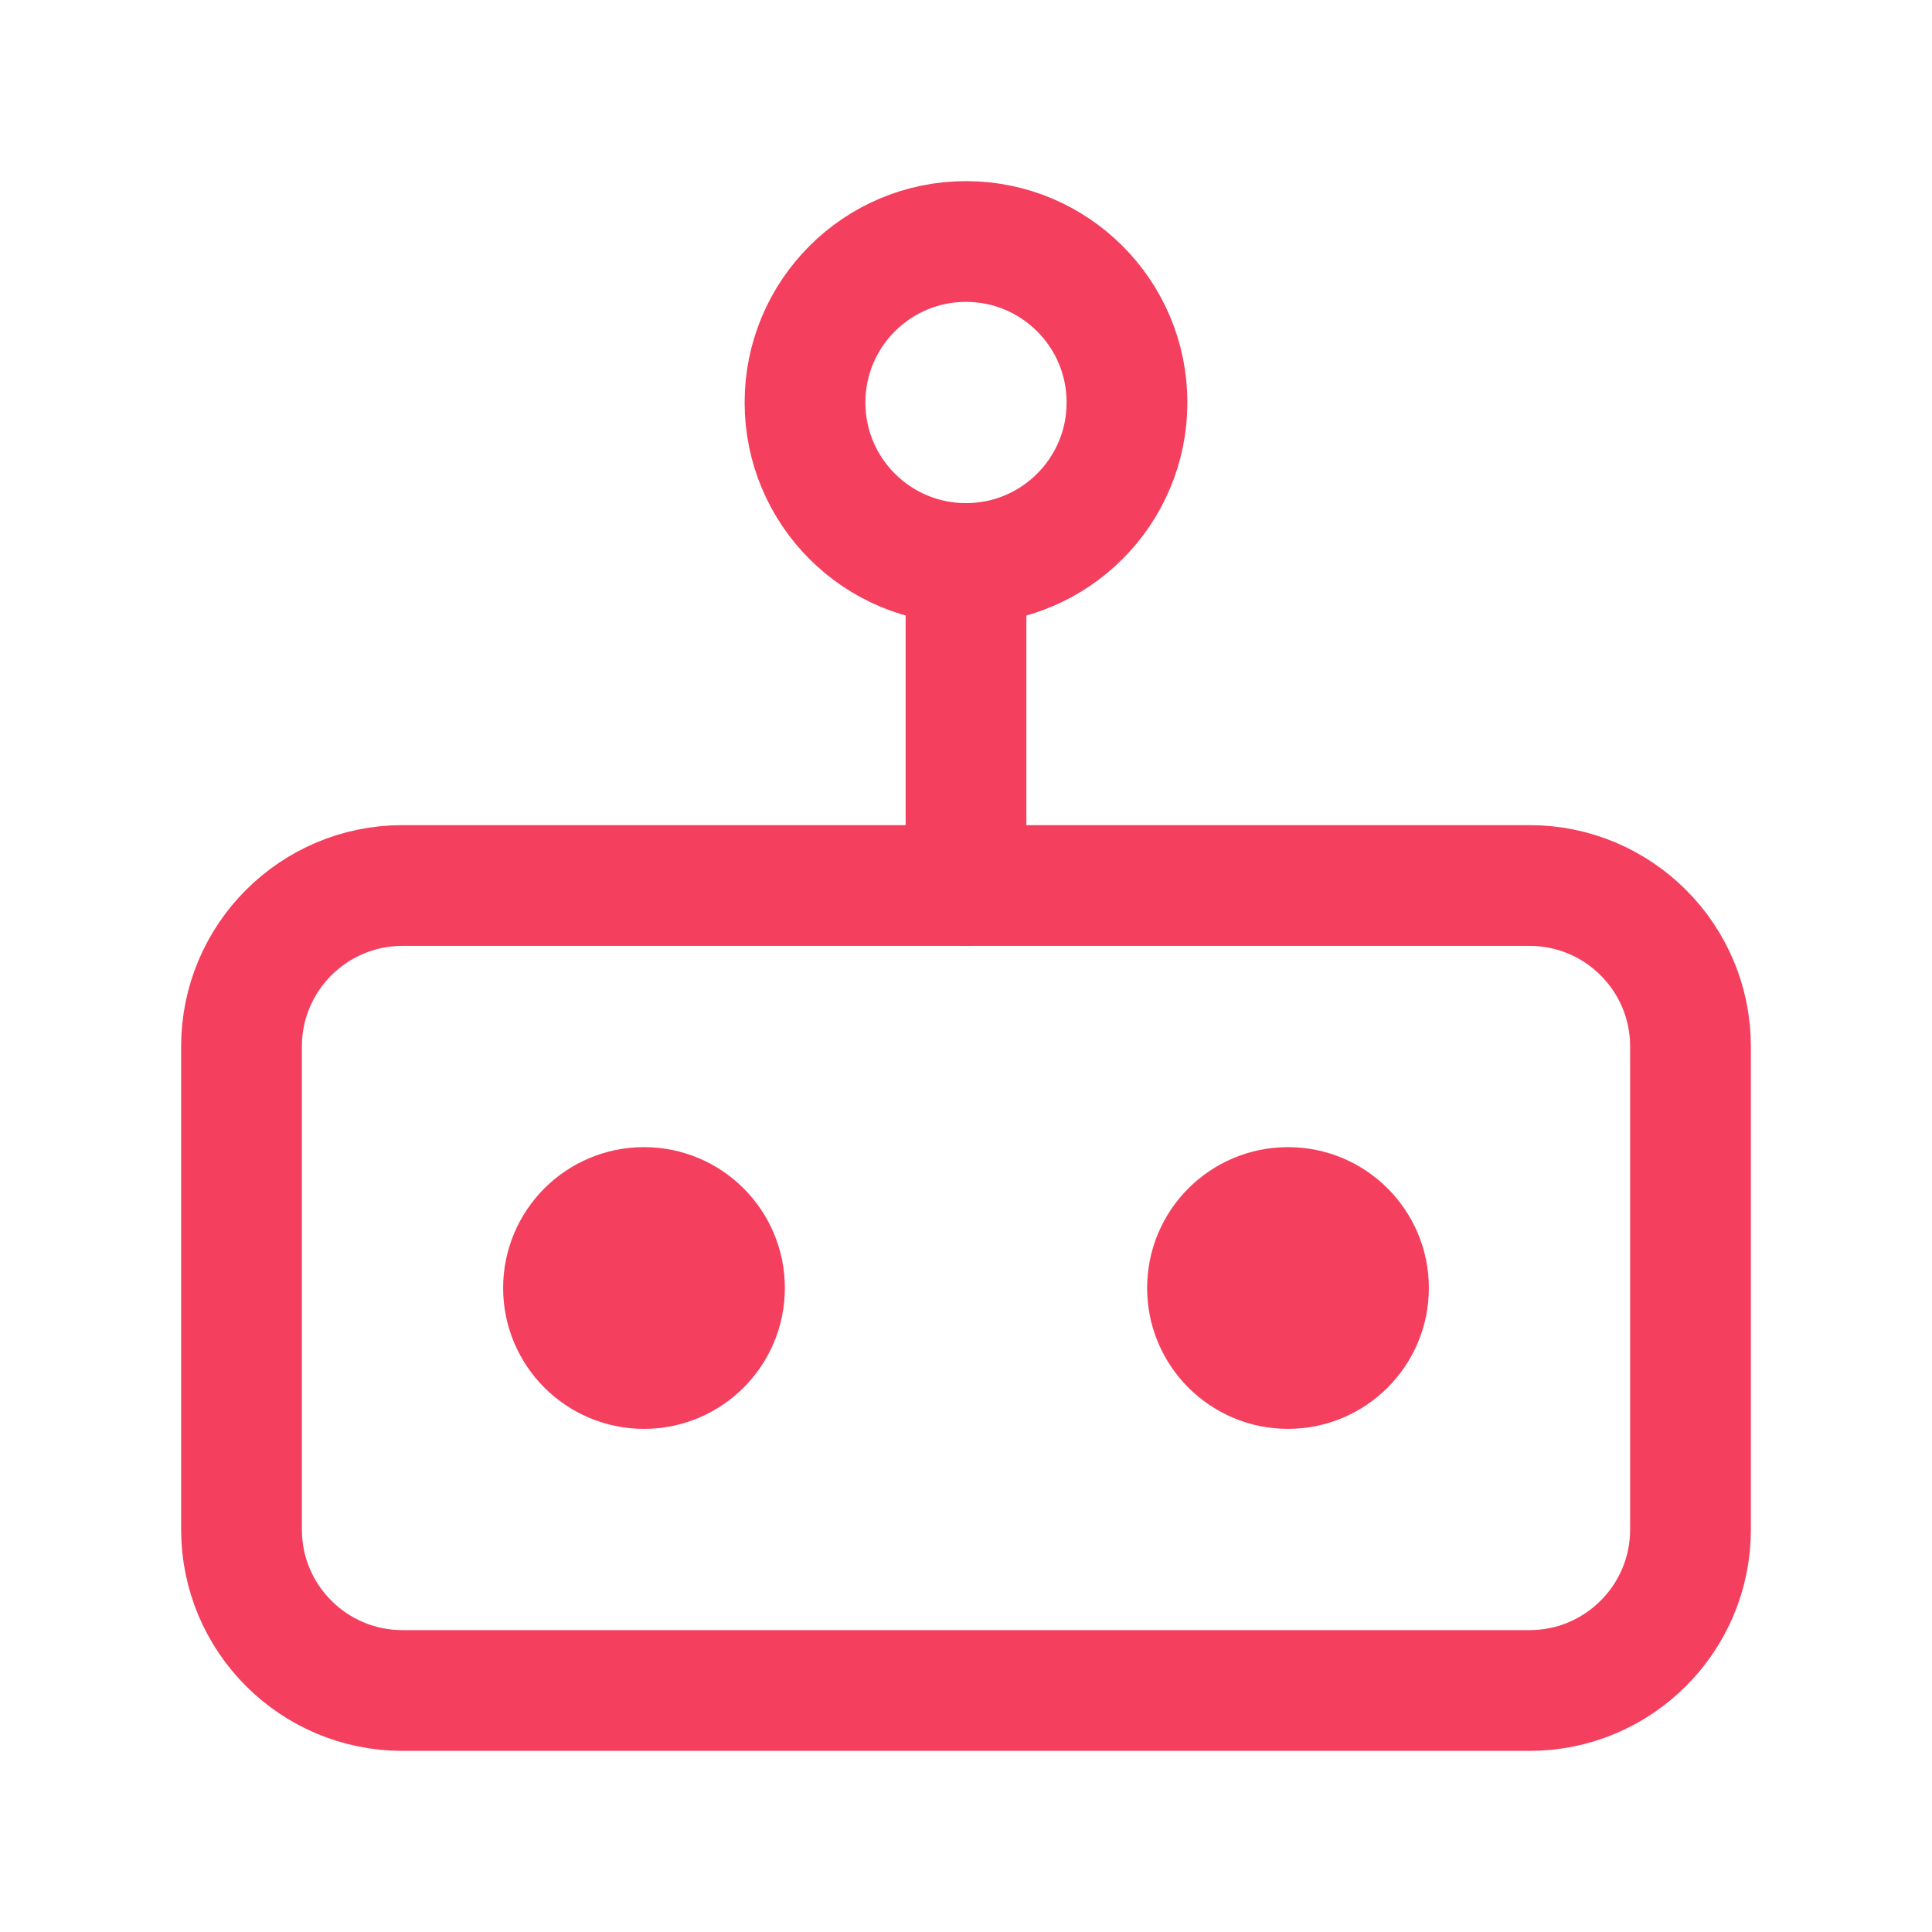
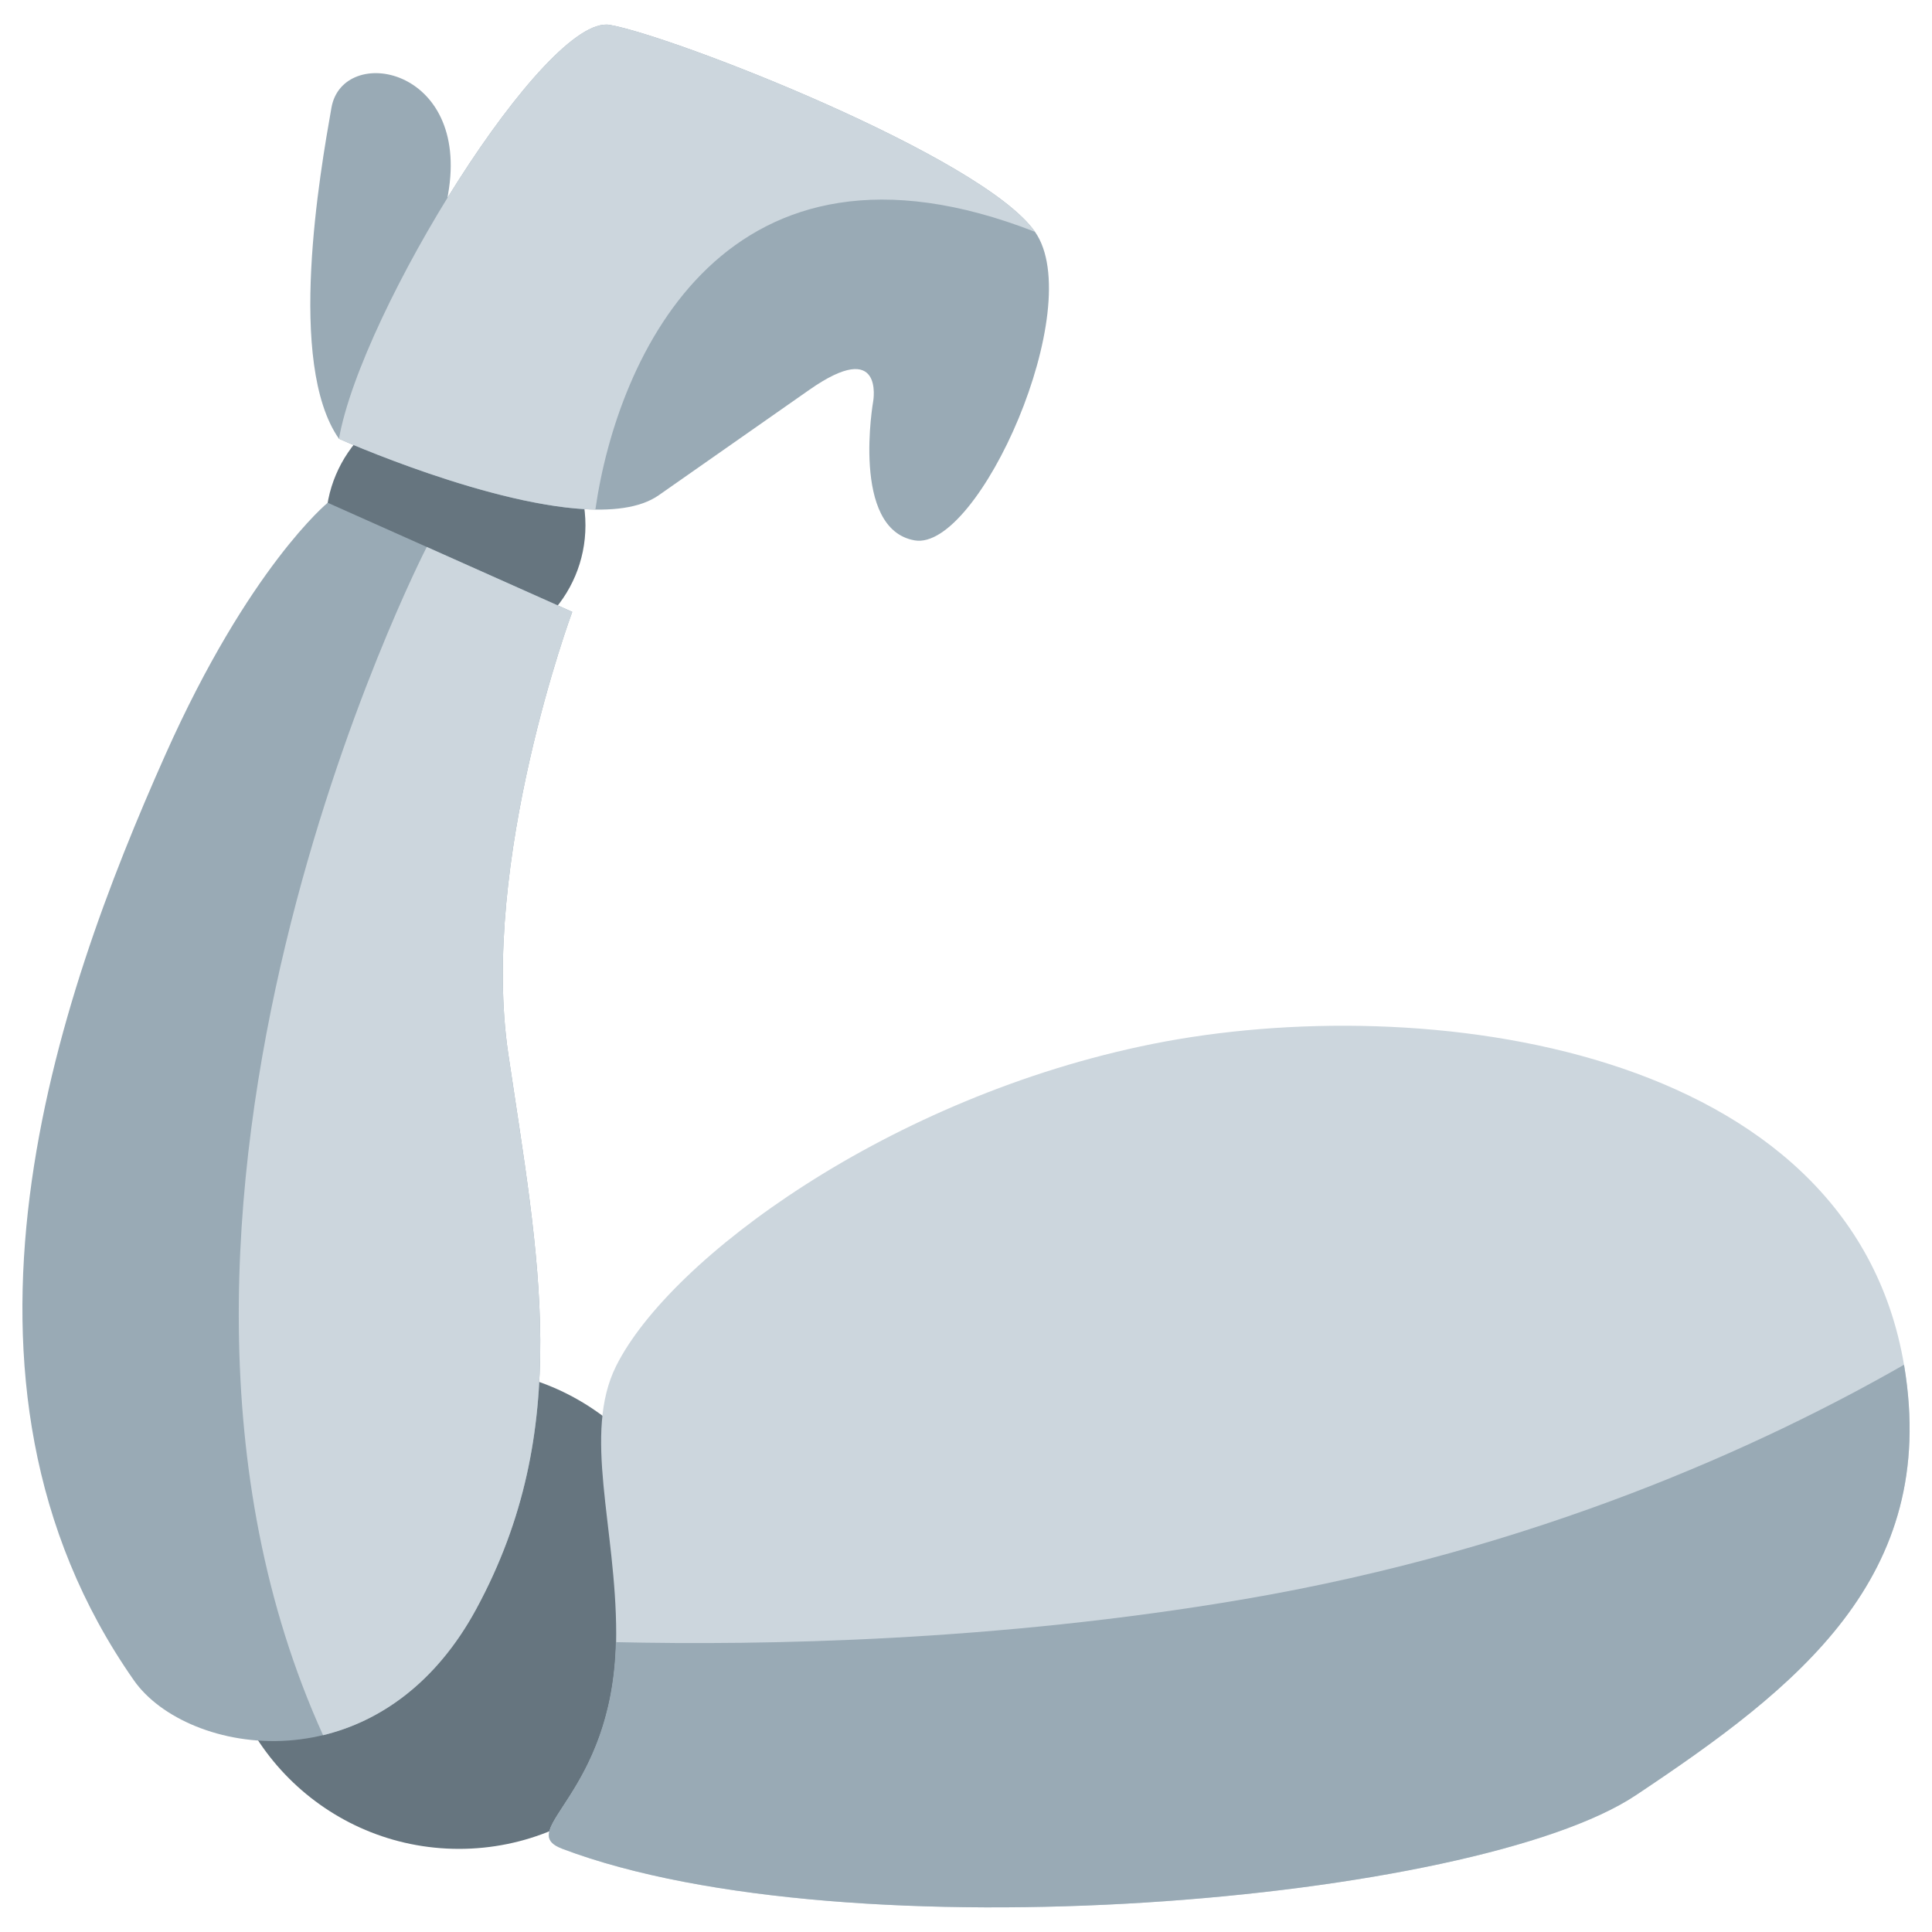
- <svg xmlns="http://www.w3.org/2000/svg" viewBox="0 0 24 24" fill="none" stroke="#f43f5e" stroke-width="1.5" stroke-linecap="round" stroke-linejoin="round">
-   <rect x="3" y="11" width="18" height="10" rx="2" />
-   <circle cx="12" cy="5" r="2" />
-   <path d="M12 7v4" />
-   <circle cx="8" cy="16" r="1" fill="#f43f5e" />
-   <circle cx="16" cy="16" r="1" fill="#f43f5e" />
+ <svg xmlns="http://www.w3.org/2000/svg" viewBox="0 0 36 36">
+   <circle fill="#66757F" cx="8.553" cy="29.973" r="4.478" />
+   <path fill="#CCD6DD" d="M10.482 34.451c5.29 2 17 1 20-1s5.658-4.054 5-8c-1-6-9-7-14-6-4.903.981-9 4-10 6-.632 1.265 0 3 0 5 0 3-1.936 3.646-1 4z" />
+   <path fill="#99AAB5" d="M30.482 33.451c3-2 5.658-4.054 5-8l-.005-.02c-2.609 1.493-6.824 3.435-12.309 4.37-4.599.784-8.938.861-11.692.798-.064 2.869-1.913 3.505-.994 3.852 5.29 2 17 1 20-1z" />
+   <circle fill="#66757F" cx="8.489" cy="9.789" r="2.42" />
+   <path fill="#99AAB5" d="M2.495 31.311c-3.926-5.609-1.447-12.69.586-17.247 1.559-3.495 3.025-4.696 3.025-4.696l4.557 2.033s-1.724 4.645-1.192 8.237c.561 3.786 1.227 6.976-.596 10.341s-5.399 2.734-6.38 1.332z" />
+   <path fill="#CCD6DD" d="M7.952 10.192l2.711 1.21s-1.724 4.645-1.192 8.237c.561 3.786 1.227 6.976-.596 10.341-.754 1.392-1.808 2.1-2.855 2.353-4.436-9.786 1.932-22.141 1.932-22.141z" />
+   <path fill="#99AAB5" d="M6.316 8.176C6.737 5.792 10.172.254 11.364.464s6.94 2.454 7.922 3.856-1.052 5.959-2.244 5.749c-1.192-.21-.771-2.594-.771-2.594s.21-1.192-1.192-.21l-2.804 1.963c-1.402.982-5.959-1.052-5.959-1.052z" />
+   <path fill="#99AAB5" d="M6.316 8.176c-.981-1.402-.35-4.978-.14-6.169.21-1.192 2.594-.771 2.173 1.613-.42 2.383.771 2.594.771 2.594L6.316 8.176z" />
+   <path fill="#CCD6DD" d="M6.316 8.176C6.737 5.792 10.172.254 11.364.464s6.94 2.454 7.922 3.856c-5.749-2.244-7.782 2.313-8.192 5.174-1.886-.027-4.778-1.318-4.778-1.318z" />
</svg>
